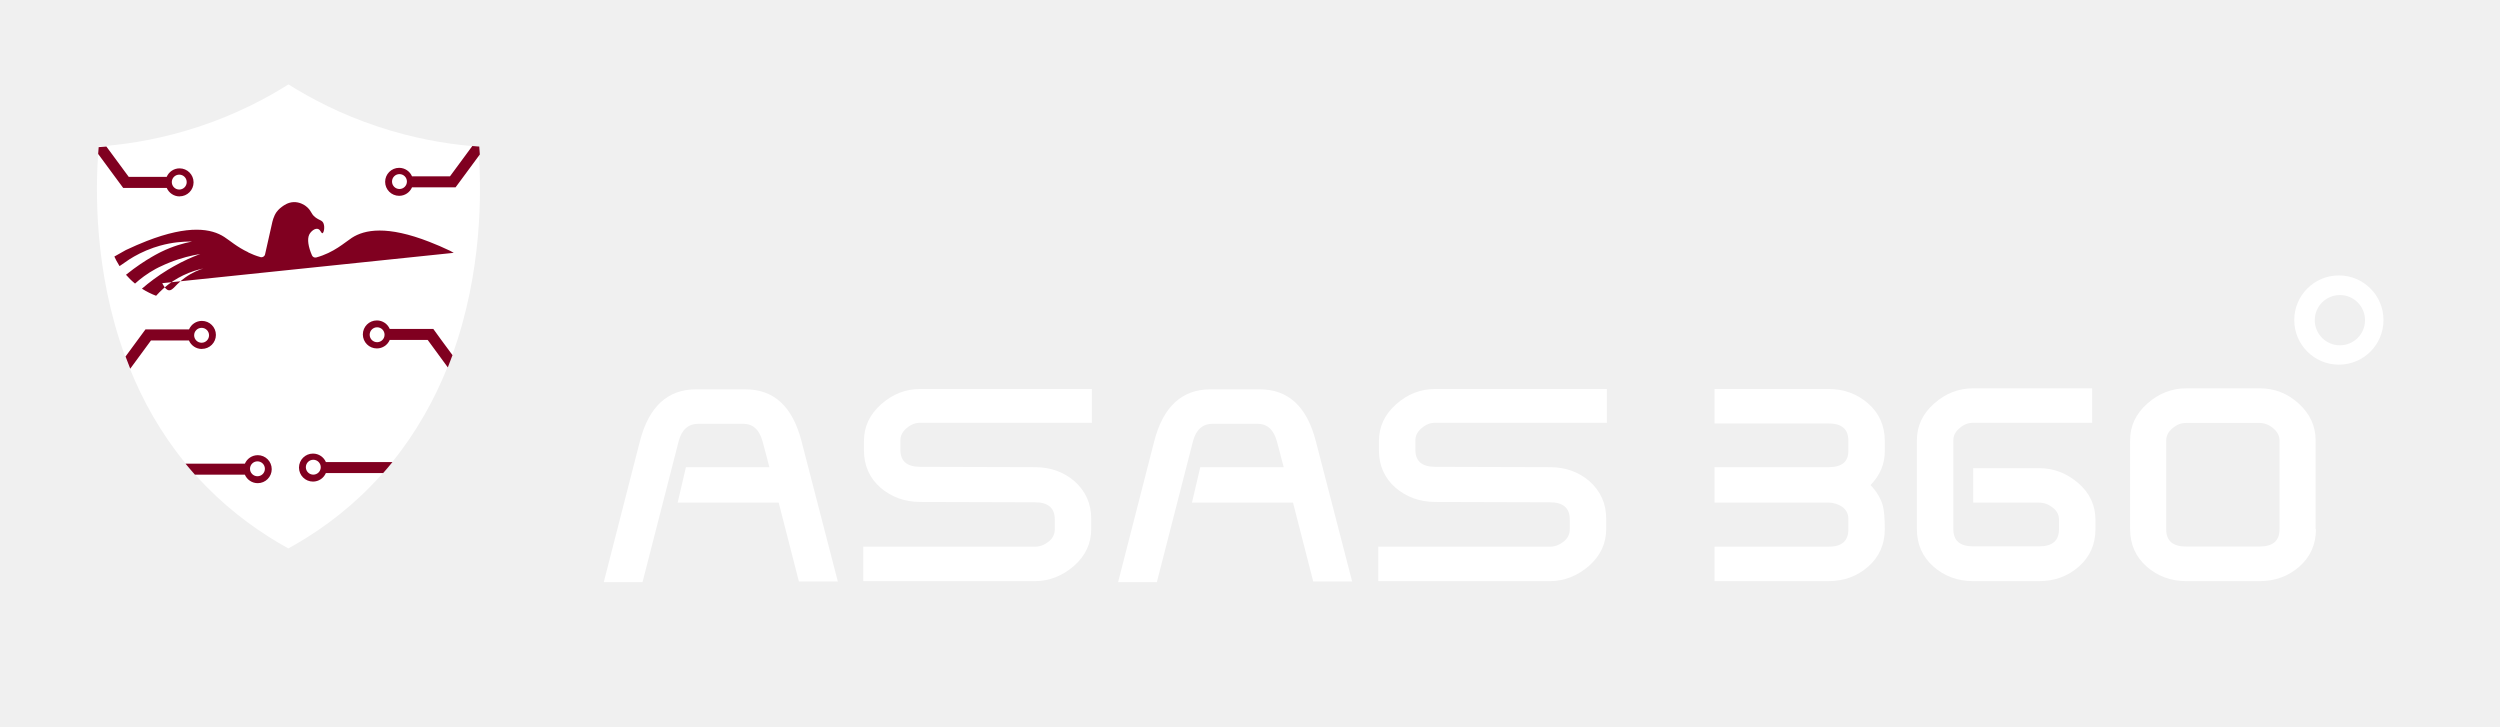
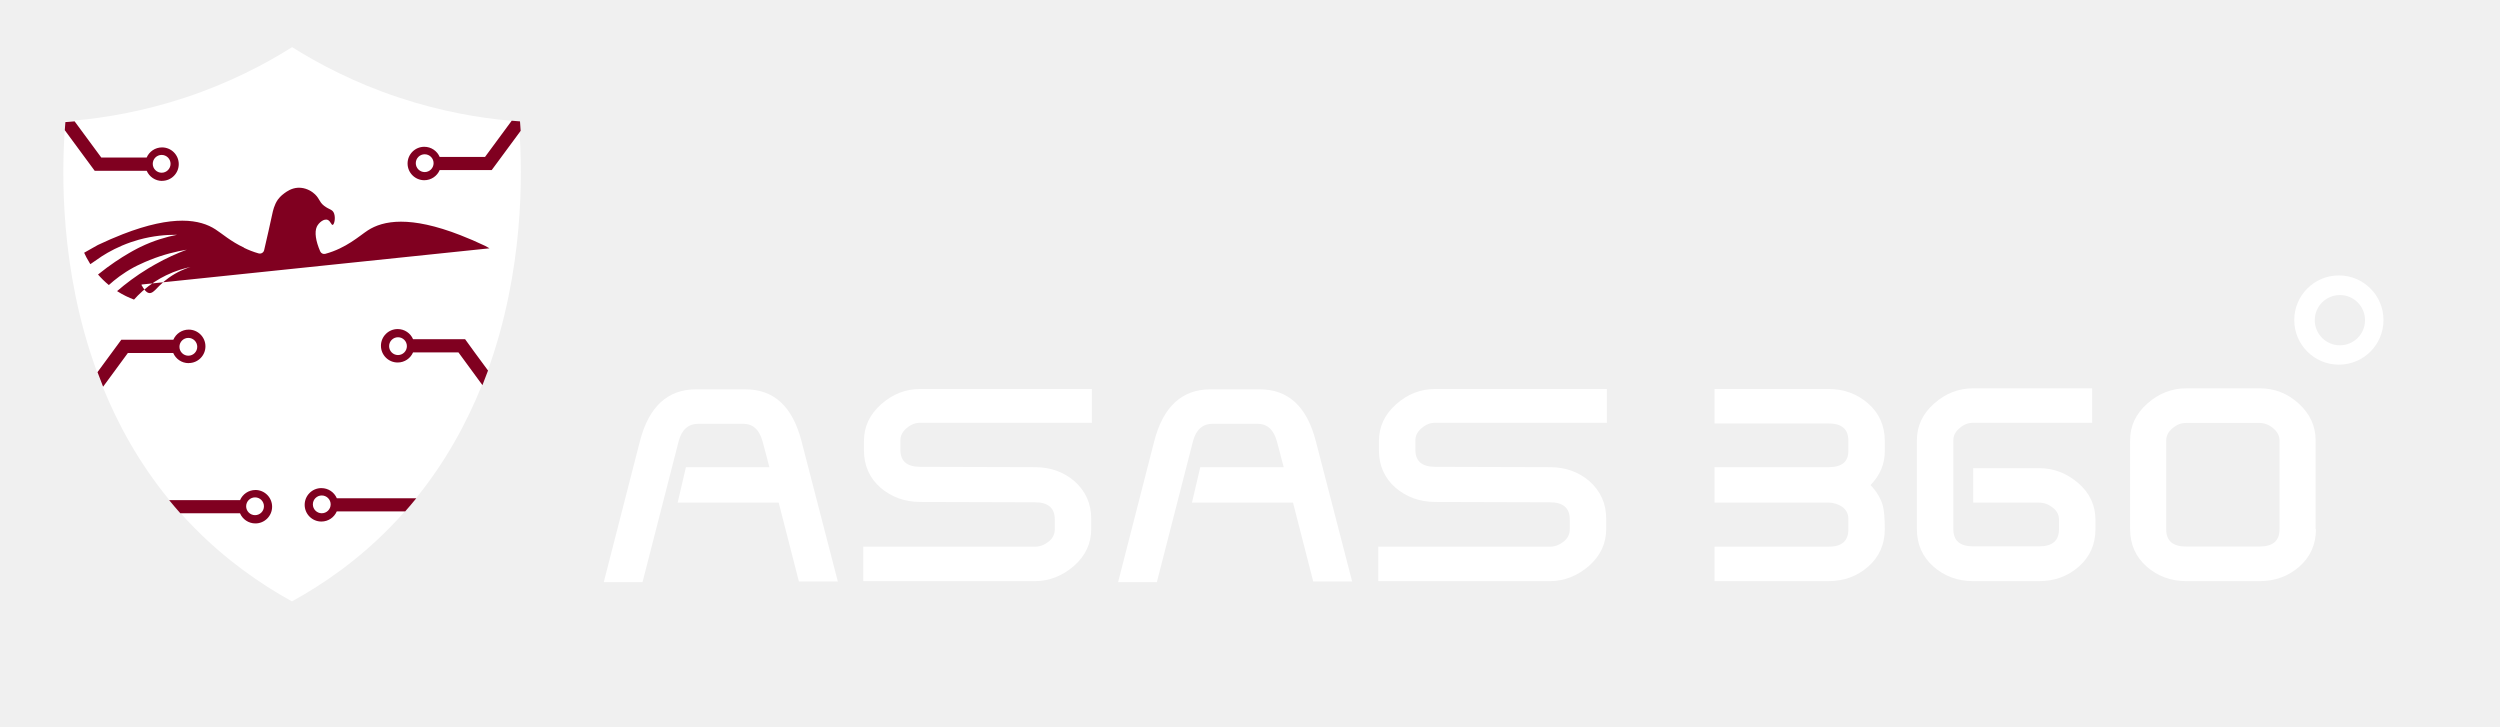
<svg xmlns="http://www.w3.org/2000/svg" xmlns:xlink="http://www.w3.org/1999/xlink" viewBox="-4 -7 282 82" preserveAspectRatio="xMidYMid meet" overflow="visible">
  <defs>
    <path id="b" d="m0.721 0h-0.117l-0.061 0.238h-0.305l0.025 0.107h0.252c-0.005 0.018-0.012 0.044-0.021 0.079-0.01 0.035-0.029 0.052-0.059 0.052h-0.134c-0.031 0-0.051-0.018-0.06-0.053l-0.109-0.425h-0.117l0.109 0.425c0.027 0.105 0.084 0.157 0.17 0.157h0.148c0.087 0 0.143-0.052 0.17-0.157l0.11-0.425z" />
    <path id="a" d="m0.728 0.479h-0.518c-0.015 0-0.028-0.005-0.041-0.016-0.013-0.011-0.019-0.023-0.019-0.037v-0.029c0-0.034 0.02-0.051 0.06-0.051l0.346-9.92e-4c0.047 0 0.086-0.014 0.119-0.042 0.034-0.03 0.051-0.068 0.051-0.114v-0.03c0-0.044-0.017-0.081-0.052-0.112-0.035-0.03-0.074-0.046-0.118-0.046h-0.518v0.104h0.518c0.015 0 0.028 0.005 0.041 0.015s0.019 0.023 0.019 0.037v0.03c0 0.035-0.02 0.052-0.06 0.052l-0.346 9.92e-4c-0.047 0-0.087 0.015-0.12 0.043-0.033 0.029-0.05 0.067-0.05 0.112v0.029c0 0.043 0.017 0.08 0.052 0.111 0.035 0.031 0.074 0.046 0.118 0.046h0.518v-0.104z" />
    <path id="d" d="m0.557 0.158c0-0.046-0.017-0.084-0.05-0.113-0.033-0.029-0.073-0.044-0.12-0.044h-0.344v0.104h0.344c0.04 0 0.06 0.017 0.06 0.052v0.032c0 0.015-6e-3 0.027-0.018 0.036-0.012 0.008-0.026 0.013-0.042 0.013h-0.344v0.107h0.344c0.04 0 0.06 0.016 0.06 0.049v0.031c0 0.035-0.02 0.052-0.06 0.052h-0.344v0.104h0.344c0.047 0 0.087-0.015 0.12-0.044 0.033-0.029 0.05-0.067 0.05-0.113v-0.031c0-0.038-0.014-0.072-0.043-0.102 0.019-0.02 0.031-0.041 0.037-0.062 0.004-0.015 0.006-0.039 0.006-0.072z" />
    <path id="c" d="m0.579 0.158c0-0.046-0.017-0.084-0.05-0.113-0.033-0.029-0.073-0.044-0.12-0.044h-0.199c-0.047 0-0.087 0.015-0.12 0.044-0.033 0.029-0.05 0.067-0.05 0.113v0.268c0 0.043 0.017 0.08 0.052 0.111 0.035 0.031 0.074 0.046 0.118 0.046h0.359v-0.104h-0.359c-0.015 0-0.028-0.005-0.041-0.016-0.013-0.011-0.019-0.023-0.019-0.037v-0.268c0-0.035 0.02-0.052 0.06-0.052h0.199c0.04 0 0.06 0.017 0.06 0.052v0.028c0 0.015-0.006 0.027-0.019 0.037-0.013 0.01-0.026 0.015-0.041 0.015h-0.199v0.104h0.199c0.044 0 0.083-0.015 0.118-0.045 0.035-0.03 0.052-0.068 0.052-0.111v-0.028z" />
    <path id="e" d="m0.601 0.158c0-0.046-0.017-0.084-0.05-0.113-0.033-0.029-0.073-0.044-0.12-0.044h-0.221c-0.047 0-0.087 0.015-0.12 0.044-0.033 0.029-0.05 0.067-0.05 0.113v0.268c0 0.043 0.017 0.08 0.052 0.111 0.035 0.031 0.074 0.046 0.118 0.046h0.221c0.045 0 0.084-0.015 0.118-0.046 0.034-0.031 0.051-0.068 0.051-0.111v-0.268m-0.109-5.19e-4v0.268c0 0.014-0.006 0.026-0.019 0.037-0.013 0.011-0.027 0.016-0.042 0.016h-0.221c-0.015 0-0.028-0.005-0.041-0.016-0.013-0.011-0.019-0.023-0.019-0.037v-0.268c0-0.035 0.02-0.052 0.06-0.052h0.221c0.041 0 0.061 0.017 0.061 0.052z" />
  </defs>
-   <g transform="translate(-25 -17) scale(.18)">
+   <g transform="translate(-35 -25) scale(.215)">
    <path transform="matrix(1 0 0 -1 400 278)" d="m0 0c-0.924-2.56-1.9-5.11-2.93-7.67-8.06-20.1-19.2-40.4-34.5-59.3-1.88-2.32-3.83-4.63-5.83-6.9-2.52-2.86-5.15-5.69-7.88-8.47-16.7-17.1-34.6-29.6-51.5-38.9-16.9 9.31-34.8 21.9-51.5 38.9-2.55 2.6-5 5.22-7.36 7.89-2.02 2.28-3.98 4.58-5.88 6.9-15.4 18.9-26.6 39.1-34.7 59.3-1.03 2.56-2.01 5.11-2.94 7.65-19.6 53.6-18.3 105-16.8 127 0.107 1.57 0.214 3 0.317 4.25 1.57 0.113 3.18 0.24 4.84 0.391 15.9 1.43 35.8 4.71 57.9 12 23.6 7.81 42.4 17.8 56.2 26.5 13.8-8.66 32.6-18.7 56.2-26.5 22.3-7.39 42.4-10.7 58.4-12.1 1.49-0.132 2.93-0.249 4.34-0.347 0.117-1.43 0.239-3.07 0.356-4.91 1.47-22.1 2.55-72.9-16.7-126" fill="#fff" />
    <path transform="matrix(1 0 0 -1 401 214)" d="m0 0-2.19 1.24c-4.59 2.18-8.87 4.03-12.9 5.58-0.019 0.013-0.032 0.019-0.051 0.026-26.6 10.4-40.7 7.75-48.7 2.56-4.41-2.87-11.3-9.32-22.3-12.3-1.08-0.288-2.23 0.258-2.68 1.29-2.35 5.4-3.05 10.1-1.79 12.9 0.998 2.17 3.92 4.61 5.94 3.51 1.34-0.742 1.73-2.75 2.44-2.5 0.852 0.301 1.52 3.63 0.704 5.94-0.807 2.3-2.46 1.91-5.25 4.06-2.92 2.26-2.25 4.2-5.93 7-0.652 0.492-3.72 2.71-7.85 2.47-3.36-0.205-5.74-1.93-7.05-2.87-1.95-1.41-3.1-2.88-3.44-3.36-1.91-2.78-2.57-5.89-2.96-7.73-1.18-5.52-2.58-11.7-4.23-18.8-0.299-1.28-1.61-2.05-2.88-1.69-2.82 0.796-5.37 1.82-7.67 2.94v0.099c-6.89 3.19-11.6 7.41-15 9.58-7.99 5.18-22 7.82-48.7-2.57-0.019-6e-3 -0.032-0.012-0.051-0.025-3.99-1.56-8.27-3.4-12.9-5.59l-2.19-1.23-5.04-2.85c0.666-1.48 1.64-3.41 3-5.58 0.083-0.134 0.172-0.269 0.262-0.409l6.08 4.18c3.64 2.32 8.75 5.12 15.2 7.35 1.3 0.448 2.67 0.877 4.08 1.27 7.71 2.14 14.5 2.62 19.5 2.6 0.205 0 0.409 0 0.614-6e-3 -0.108-0.019-0.224-0.044-0.332-0.064-5.11-1.01-11.8-2.85-19.1-6.42-0.441-0.217-0.857-0.422-1.25-0.627-1.82-0.928-3.24-1.75-4.57-2.52-4.2-2.44-9.81-6.04-16.2-11.2 1.6-1.84 3.47-3.72 5.67-5.52 3.12 2.83 7.43 6.21 13 9.24 0.563 0.307 2.67 1.41 5.87 2.81 0.883 0.384 1.76 0.748 2.62 1.09 7.4 2.97 14.1 4.54 19.4 5.4-4.96-1.84-10.7-4.36-16.8-7.83-1.08-0.601-2.17-1.23-3.27-1.9-6.62-4-12.1-8.2-16.5-12 3.13-2 6.17-3.43 8.89-4.45 2.56 2.87 6.11 6.23 10.8 9.32 2.05 1.34 4.07 2.46 6.02 3.41 5.01 2.44 9.53 3.69 12.8 4.38-2.74-0.87-6.99-2.52-11.4-5.68-1.6-1.14-3.22-2.49-4.81-4.06-3.31-3.28-5.5-6.94-9.28-0.032-0.064-0.064-0.122-0.096-0.18 0.544-0.038 1.1-0.083 1.66-0.127 0.013 0 0.019-7e-3 0.032-7e-3h0.012c10.7-0.902 23.6-3.28 37.3-8.73 4.36-1.73 8.41-3.61 12.1-5.56v-0.055c2.69-1.38 5.23-2.8 7.6-4.22 1.82-1.09 2.77-3.19 2.36-5.28l-5.38-26.6h0.013l20.3-32.9 20.9 33.2h6e-3l-5.57 25.8c-0.448 2.09 0.473 4.21 2.29 5.32 5.61 3.42 12.1 6.82 19.6 9.79 13.7 5.44 26.6 7.82 37.3 8.73h0.012c0.013 0 0.02 6e-3 0.033 6e-3 0.556 0.044 1.11 0.089 1.66 0.128-0.032 0.058-0.065 0.115-0.097 0.179-1.43 2.65-3.63 6-6.93 9.28-1.59 1.57-3.21 2.92-4.81 4.06-4.42 3.16-8.66 4.8-11.4 5.67 3.26-0.684 7.79-1.94 12.8-4.38 1.95-0.947 3.97-2.07 6.02-3.41 4.71-3.08 8.25-6.45 10.8-9.32 2.72 1.02 5.76 2.44 8.89 4.45-4.38 3.81-9.85 8-16.5 12-1.1 0.666-2.19 1.3-3.27 1.9-6.14 3.47-11.9 5.99-16.8 7.83 5.32-0.863 12-2.43 19.4-5.4 0.863-0.339 1.74-0.704 2.62-1.09 3.2-1.39 5.31-2.5 5.87-2.81 5.61-3.03 9.92-6.4 13-9.24 2.19 1.8 4.07 3.67 5.67 5.52-6.36 5.13-12 8.73-16.2 11.2-1.32 0.767-2.74 1.59-4.57 2.52-0.397 0.205-0.812 0.409-1.25 0.627-7.33 3.57-14 5.41-19.1 6.42-0.109 0.019-0.224 0.045-0.333 0.064 0.205 6e-3 0.41 6e-3 0.614 6e-3 5 0.026 11.8-0.461 19.5-2.6 1.41-0.391 2.78-0.82 4.08-1.27 6.49-2.23 11.6-5.03 15.2-7.35l6.08-4.18c0.09 0.141 0.179 0.275 0.263 0.41 1.36 2.18 2.34 4.11 3 5.58z" fill="#800020" />
    <path transform="matrix(1 0 0 -1 367 174)" d="m0 0c-2.58 0-4.67 2.09-4.67 4.67 0 2.58 2.09 4.67 4.67 4.67 2.58 0 4.67-2.09 4.67-4.67 0-2.58-2.09-4.67-4.67-4.67m50 26.6c-1.41 0.098-2.86 0.215-4.34 0.347l-14-19h-23.8c-1.34 3.13-4.45 5.32-8.07 5.32-4.84 0-8.77-3.93-8.77-8.77 0-4.84 3.93-8.77 8.77-8.77 3.62 0 6.73 2.19 8.07 5.32h27.3l15.2 20.6c-0.117 1.84-0.239 3.48-0.356 4.91" fill="#800020" />
    <path transform="matrix(1 0 0 -1 229 165)" d="m0 0c2.58 0 4.67-2.09 4.67-4.67 0-2.58-2.09-4.67-4.67-4.67s-4.67 2.09-4.67 4.67c0 2.58 2.09 4.67 4.67 4.67m0.2-13.6c4.84 0 8.77 3.93 8.77 8.77 0 4.84-3.93 8.77-8.77 8.77-3.62 0-6.73-2.19-8.07-5.32h-23.8l-14 19c-1.66-0.152-3.27-0.279-4.84-0.391-0.102-1.26-0.21-2.68-0.317-4.25l10.6-14.4 5.09-6.9h27.3c1.34-3.13 4.45-5.32 8.07-5.32" fill="#800020" />
    <path transform="matrix(1 0 0 -1 243 261)" d="m0 0c2.58 0 4.67-2.09 4.67-4.67 0-2.58-2.09-4.67-4.67-4.67s-4.67 2.09-4.67 4.67c0 2.58 2.09 4.67 4.67 4.67m0.2-13.2c4.84 0 8.77 3.93 8.77 8.77 0 4.85-3.93 8.78-8.77 8.78-3.62 0-6.73-2.19-8.07-5.32h-27.3l-12.5-17c0.928-2.55 1.91-5.1 2.94-7.65l13 17.7h23.8c1.34-3.13 4.45-5.32 8.07-5.32" fill="#800020" />
    <path transform="matrix(1 0 0 -1 353 270)" d="m0 0c-2.58 0-4.67 2.09-4.67 4.67 0 2.58 2.09 4.67 4.67 4.67 2.58 0 4.66-2.09 4.66-4.67 0-2.58-2.09-4.67-4.66-4.67m35.2 8.32h-27.3c-1.34 3.13-4.45 5.32-8.07 5.32-4.85 0-8.78-3.93-8.78-8.78 0-4.84 3.93-8.77 8.78-8.77 3.62 0 6.73 2.19 8.07 5.32h23.8l12.6-17.2c1.03 2.56 2 5.12 2.93 7.67l-6.99 9.48z" fill="#800020" />
    <path transform="matrix(1 0 0 -1 278 354)" d="m0 0c-2.58 0-4.67 2.09-4.67 4.66 0 2.58 2.09 4.67 4.67 4.67 2.58 0 4.67-2.09 4.67-4.67 0-2.58-2.09-4.66-4.67-4.66m0.2 13.2c-3.62 0-6.73-2.2-8.07-5.32h-37.2c1.9-2.32 3.86-4.63 5.88-6.9h31.3c1.34-3.13 4.45-5.32 8.07-5.32 4.85 0 8.77 3.93 8.77 8.77 0 4.85-3.92 8.78-8.77 8.78" fill="#800020" />
    <path transform="matrix(1 0 0 -1 313 353)" d="m0 0c-2.58 0-4.67 2.09-4.67 4.66 0 2.58 2.09 4.67 4.67 4.67 2.58 0 4.67-2.09 4.67-4.67 0-2.58-2.09-4.66-4.67-4.66m-0.2 13.2c-4.85 0-8.77-3.93-8.77-8.78 0-4.84 3.92-8.77 8.77-8.77 3.62 0 6.73 2.19 8.07 5.32h35.9c2.01 2.28 3.95 4.58 5.83 6.9h-41.7c-1.34 3.13-4.45 5.32-8.07 5.32" fill="#800020" />
  </g>
  <g transform="translate(52 -129) scale(.37)">
    <use transform="matrix(101 0 0 -101 31.2 507)" fill="#FFFFFF" data-text="A" xlink:href="#b" />
    <use transform="matrix(101 0 0 -101 108 507)" fill="#FFFFFF" data-text="S" xlink:href="#a" />
    <use transform="matrix(101 0 0 -101 188 507)" fill="#FFFFFF" data-text="A" xlink:href="#b" />
    <use transform="matrix(101 0 0 -101 265 507)" fill="#FFFFFF" data-text="S" xlink:href="#a" />
    <use transform="matrix(101 0 0 -101 367 507)" fill="#FFFFFF" data-text="3" xlink:href="#d" />
    <use transform="matrix(101 0 0 -101 429 507)" fill="#FFFFFF" data-text="6" xlink:href="#c" />
    <use transform="matrix(101 0 0 -101 494 507)" fill="#FFFFFF" data-text="0" xlink:href="#e" />
    <path transform="matrix(1 0 0 -1 562 435)" d="m0 0c-4.23 0-7.66 3.42-7.66 7.66s3.42 7.66 7.66 7.66c4.23 0 7.66-3.42 7.66-7.66s-3.42-7.66-7.66-7.66m-0.312 21.3c-7.53 0-13.6-6.1-13.6-13.6 0-7.55 6.12-13.6 13.6-13.6 7.55 0 13.6 6.1 13.6 13.6 0 7.55-6.1 13.6-13.6 13.6" fill="#fff" />
  </g>
</svg>
